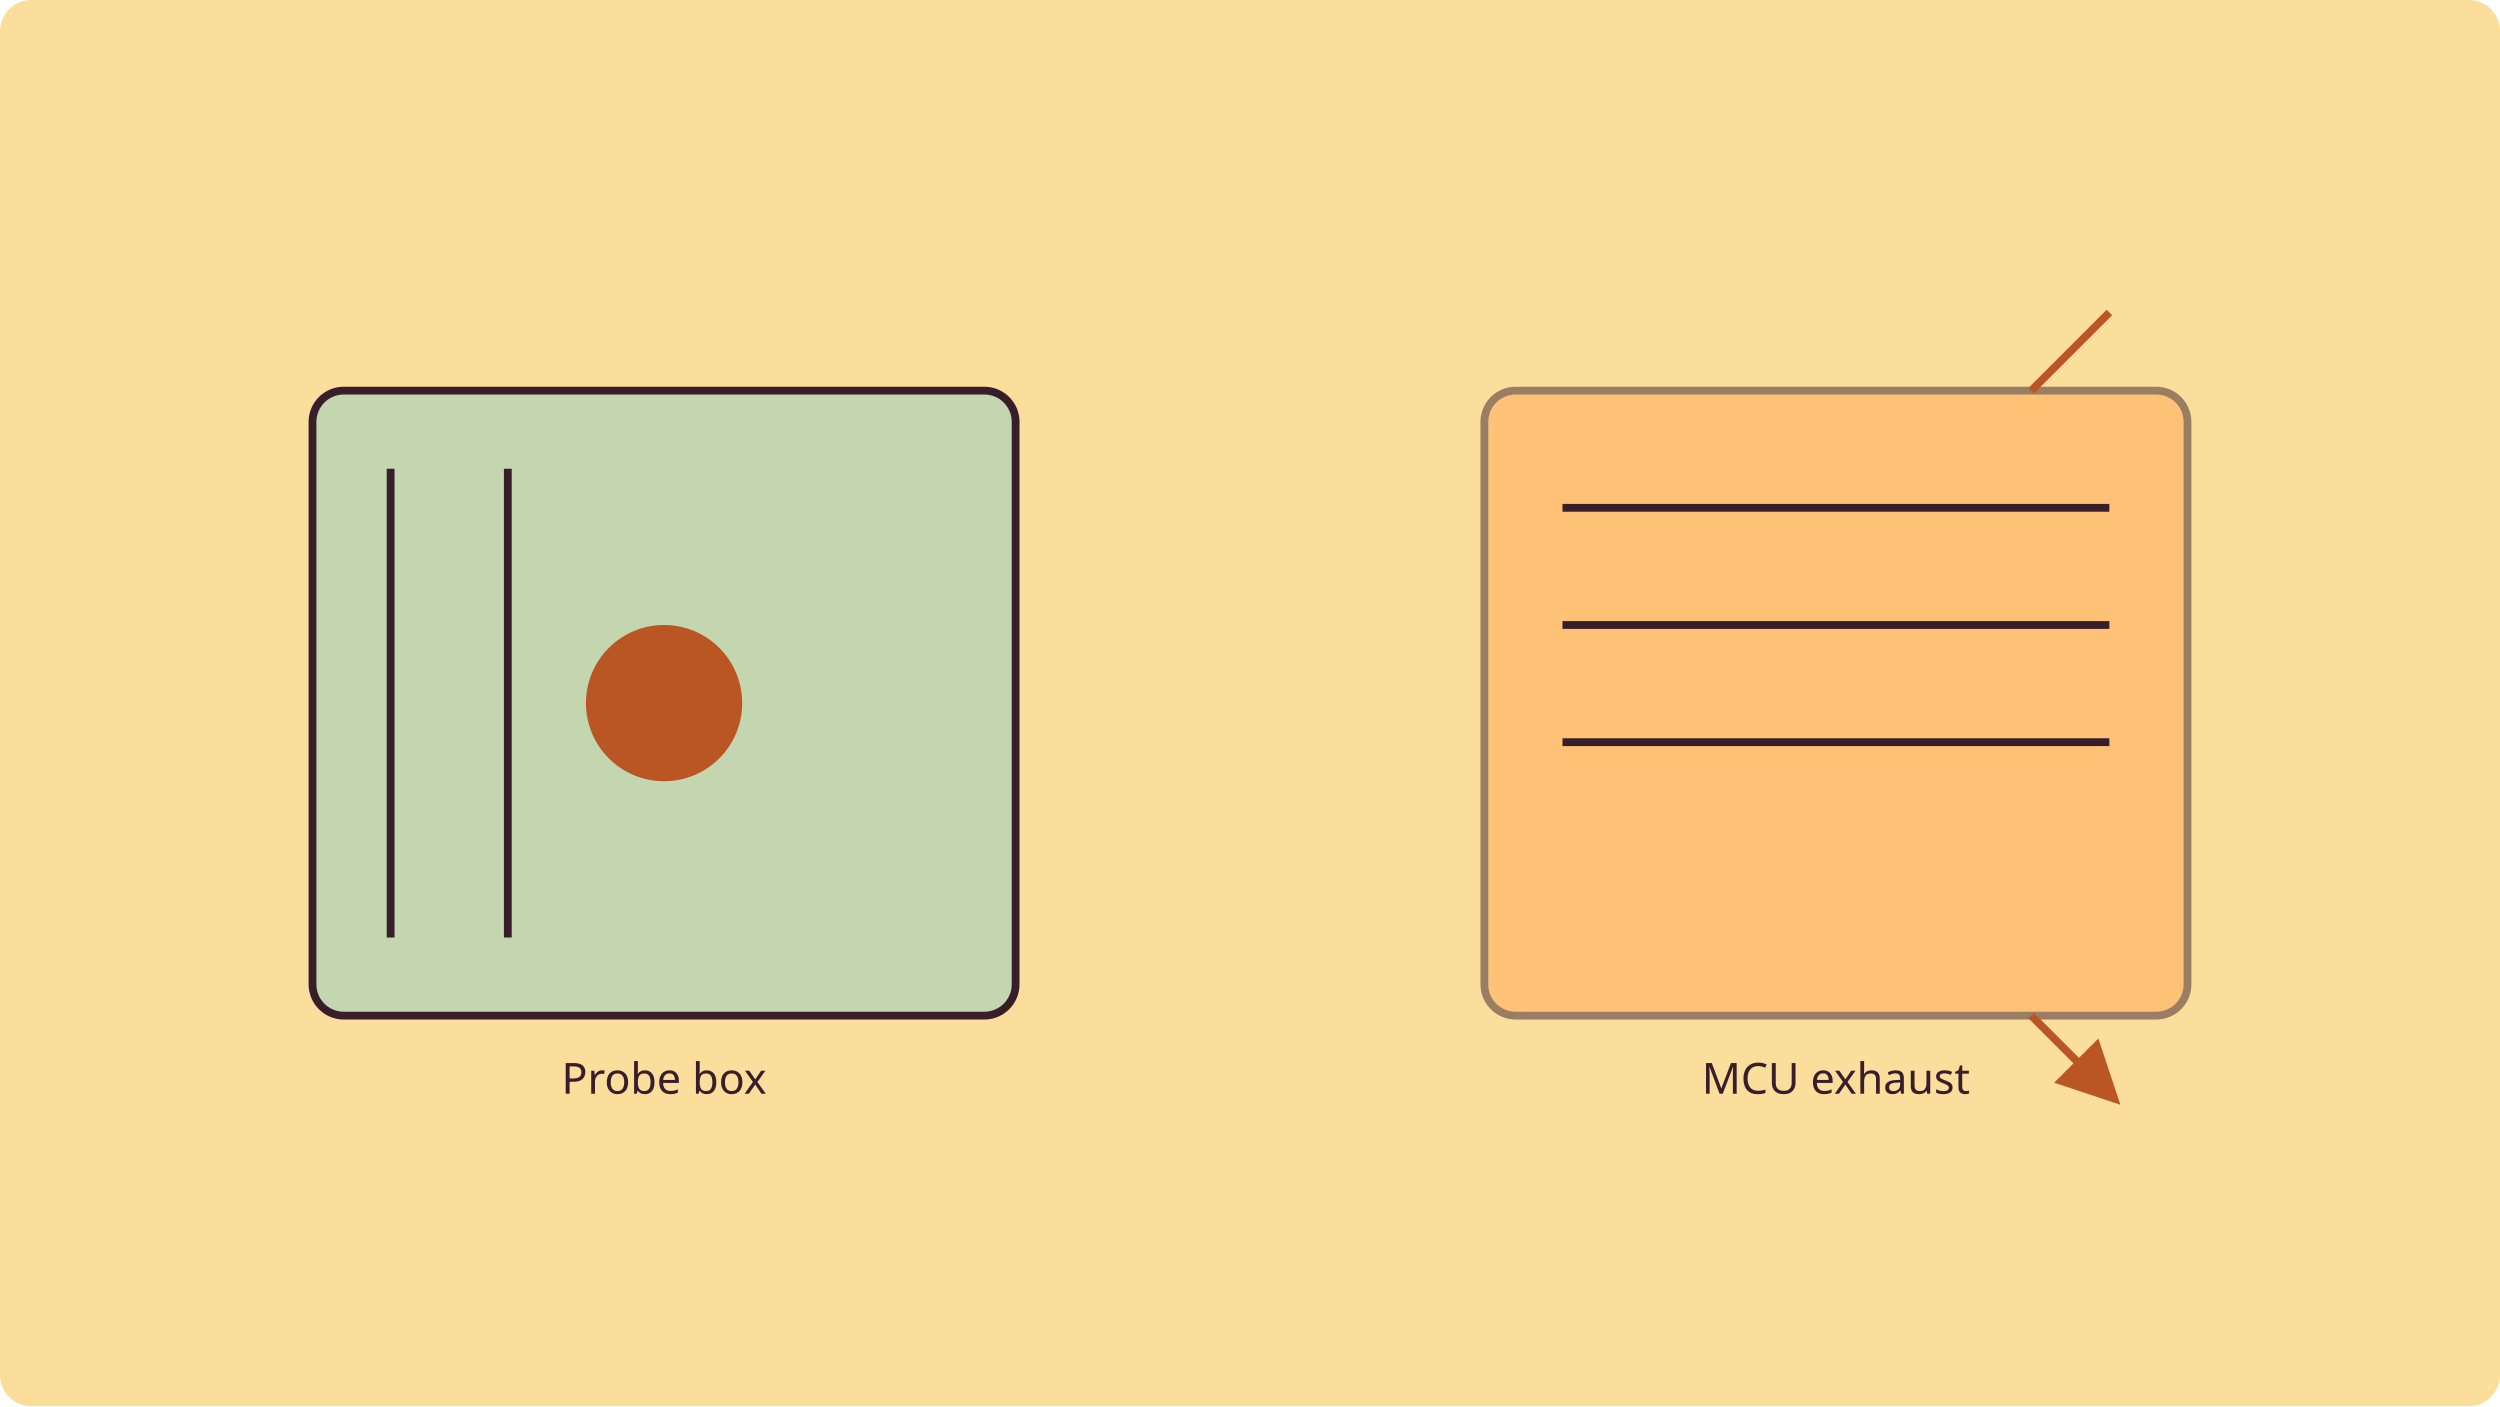
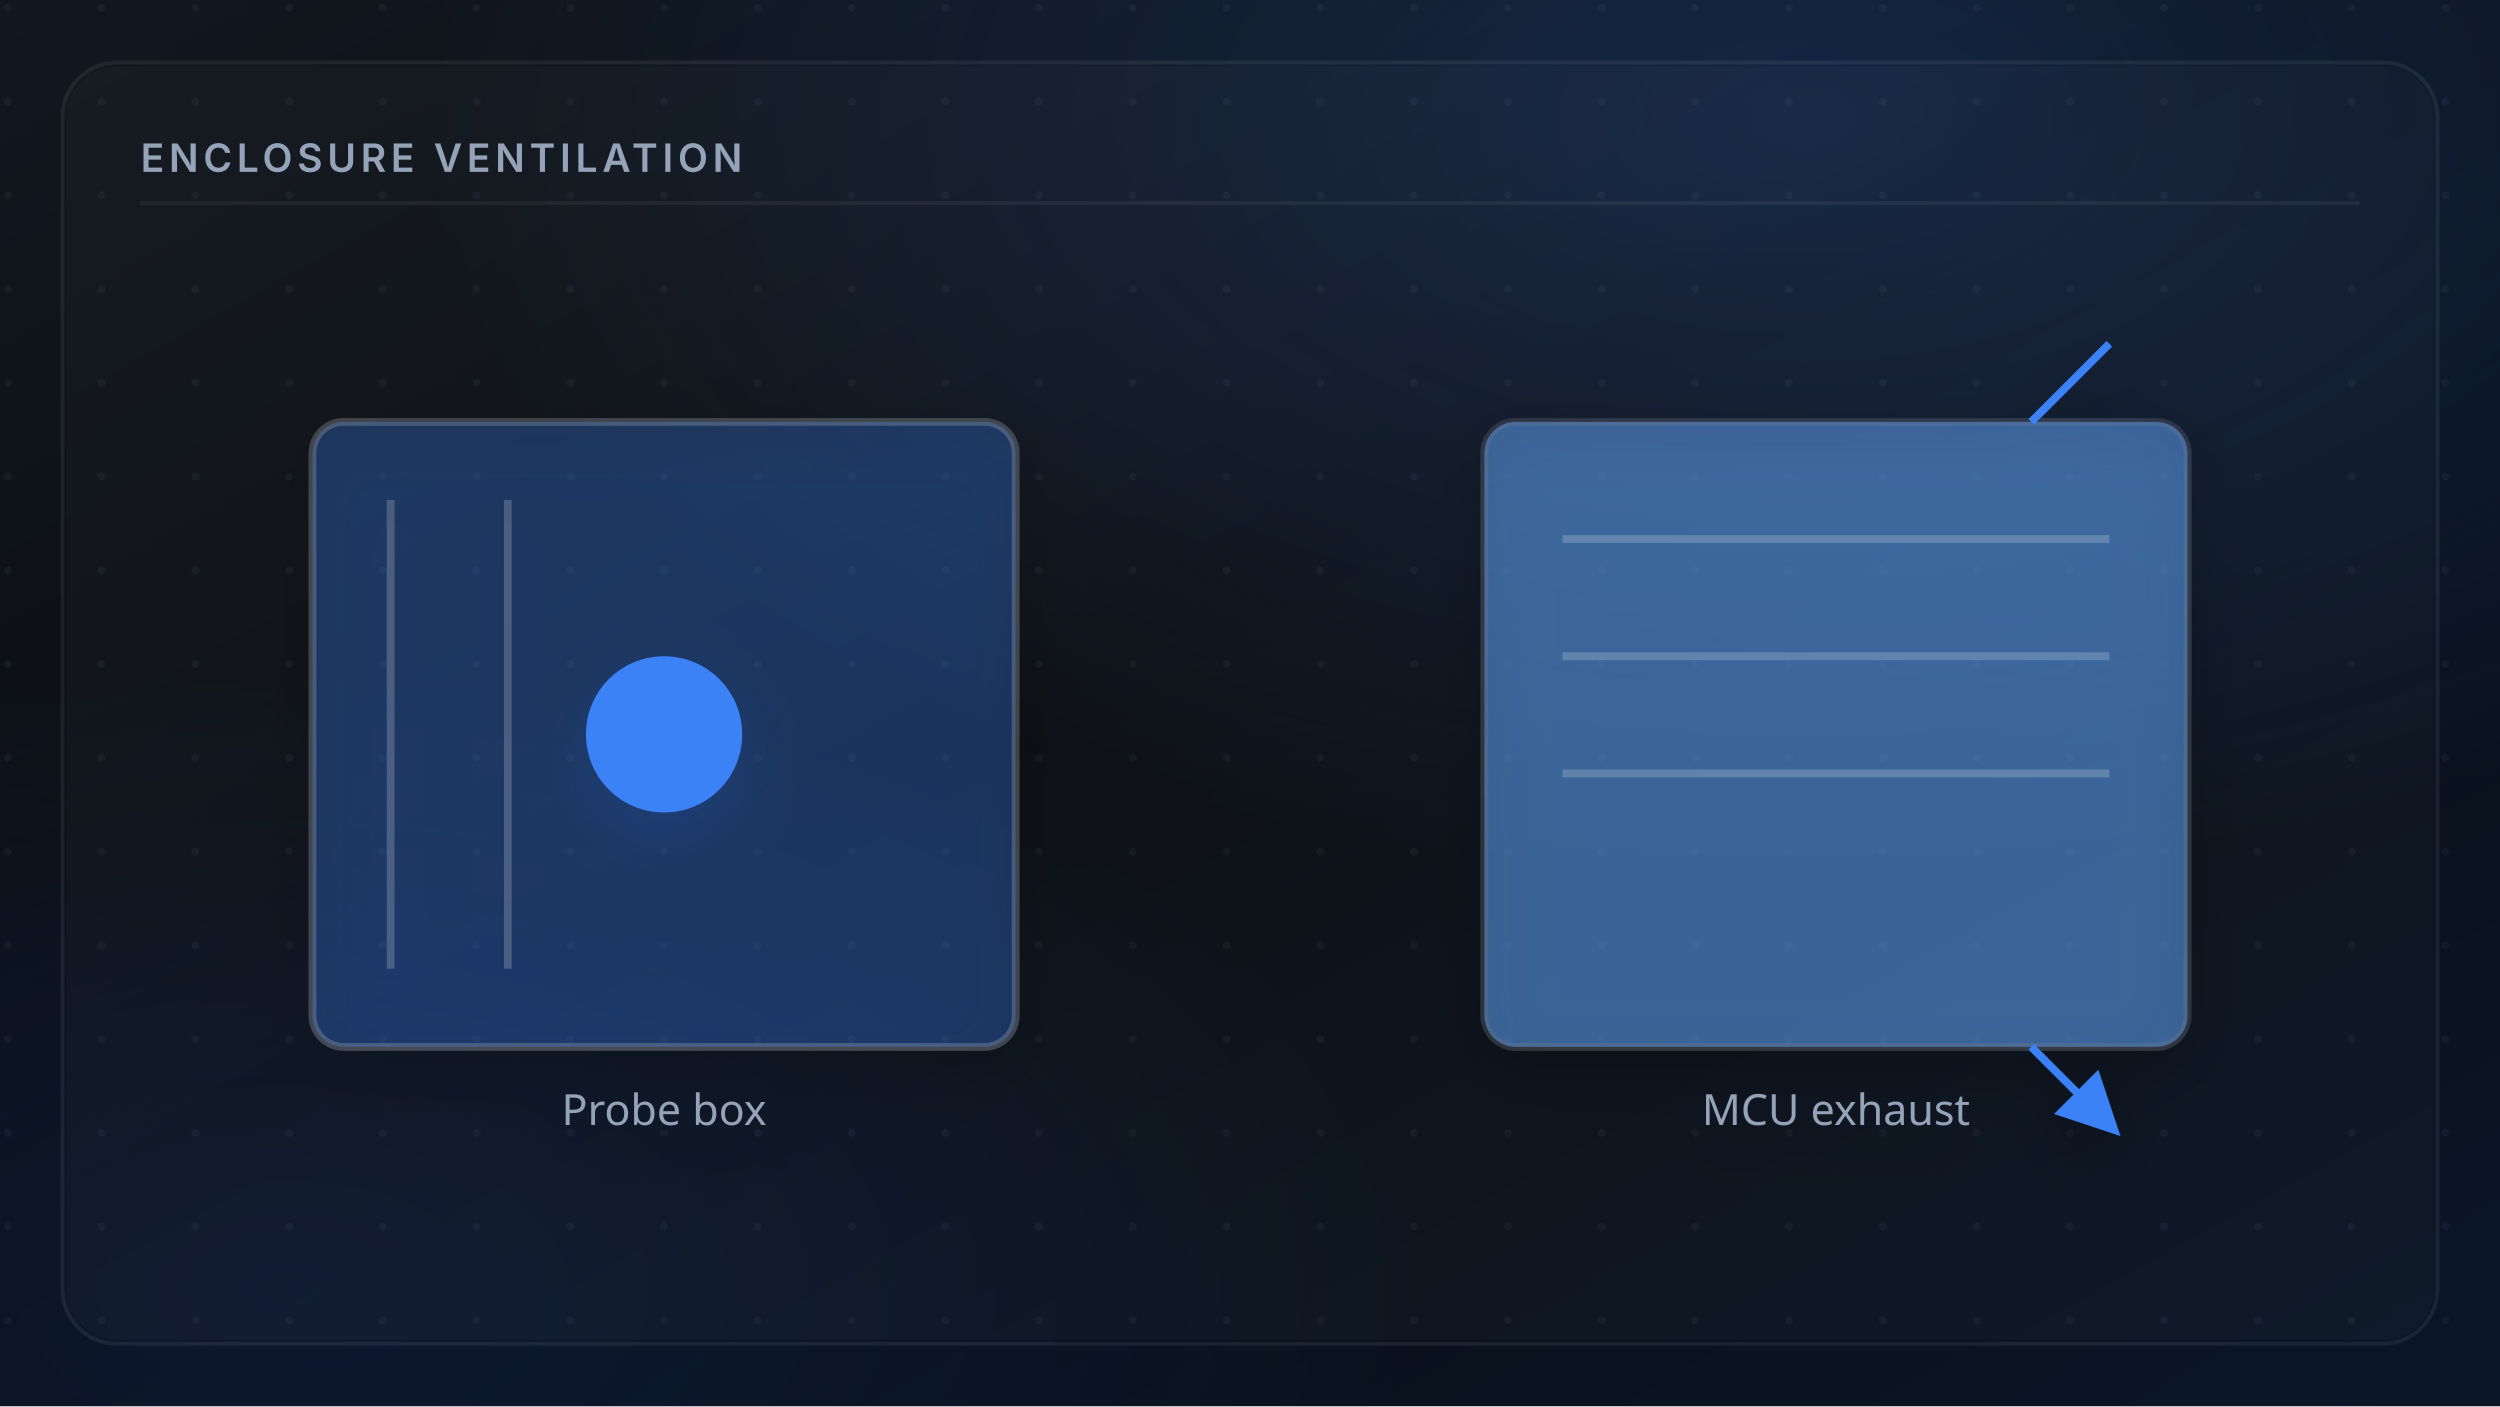
<svg xmlns="http://www.w3.org/2000/svg" viewBox="0 0 640 360" role="img" aria-labelledby="title-enclosure-ventilation desc-enclosure-ventilation">
-   <rect width="640" height="360" fill="#fcde9c" rx="8" />
-   <rect x="80" y="100" width="180" height="160" rx="8" fill="#c4d6b0" stroke="#381d2a" stroke-width="2" />
-   <line x1="100" y1="120" x2="100" y2="240" stroke="#381d2a" stroke-width="2" />
-   <line x1="130" y1="120" x2="130" y2="240" stroke="#381d2a" stroke-width="2" />
-   <circle cx="170" cy="180" r="20" fill="#ba5624" />
-   <text x="170" y="280" text-anchor="middle" fill="#381d2a" font-size="11" font-family="system-ui">Probe box</text>
-   <rect x="380" y="100" width="180" height="160" rx="8" fill="#ffa552" opacity="0.5" stroke="#381d2a" stroke-width="2" />
-   <path d="M400 130 H540 M400 160 H540 M400 190 H540" stroke="#381d2a" stroke-width="2" />
-   <path d="M520 100 L540 80 M520 260 L540 280" stroke="#ba5624" stroke-width="2" marker-end="url(#arr2)" />
-   <text x="470" y="280" text-anchor="middle" fill="#381d2a" font-size="11" font-family="system-ui">MCU exhaust</text>
  <defs>
-     <marker id="arr2" markerWidth="8" markerHeight="8" refX="6" refY="4" orient="auto">
-       <path d="M0,0 L8,4 L0,8 Z" fill="#ba5624" />
-     </marker>
+     <linearGradient id="bg-enclosurexventilation" x1="0%" y1="0%" x2="100%" y2="100%">
+       <stop offset="0%" stop-color="#121820" />
+       <stop offset="45%" stop-color="#090b0f" />
+       <stop offset="100%" stop-color="#0a1628" />
+     </linearGradient>
+     <radialGradient id="glow-enclosurexventilation" cx="72%" cy="8%" r="55%">
+       <stop offset="0%" stop-color="rgba(59,130,246,0.22)" />
+       <stop offset="100%" stop-color="rgba(59,130,246,0)" />
+     </radialGradient>
+     <radialGradient id="glow2-enclosurexventilation" cx="12%" cy="92%" r="45%">
+       <stop offset="0%" stop-color="rgba(37,99,235,0.14)" />
+       <stop offset="100%" stop-color="rgba(37,99,235,0)" />
+     </radialGradient>
+     <pattern id="dots-enclosurexventilation" width="24" height="24" patternUnits="userSpaceOnUse">
+       <circle cx="2" cy="2" r="1" fill="rgba(148,163,184,0.12)" />
+     </pattern>
+     <filter id="soft-enclosurexventilation" x="-25%" y="-25%" width="150%" height="150%">
+       <feDropShadow dx="0" dy="6" stdDeviation="8" flood-color="#000000" flood-opacity="0.45" />
+     </filter>
  </defs>
+   <rect width="640" height="360" fill="url(#bg-enclosurexventilation)" />
+   <rect width="640" height="360" fill="url(#glow-enclosurexventilation)" />
+   <rect width="640" height="360" fill="url(#glow2-enclosurexventilation)" />
+   <rect width="640" height="360" fill="url(#dots-enclosurexventilation)" opacity="0.55" />
+   <rect x="16" y="16" width="608" height="328" rx="14" fill="none" stroke="rgba(255,255,255,0.07)" />
+   <rect x="17" y="17" width="606" height="326" rx="13" fill="rgba(255,255,255,0.02)" />
+   <text x="36" y="44" fill="#94a3b8" font-family="Inter,system-ui,sans-serif" font-size="10" font-weight="600" letter-spacing="0.12em">ENCLOSURE VENTILATION</text>
+   <line x1="36" y1="52" x2="604" y2="52" stroke="rgba(255,255,255,0.06)" />
+   <g filter="url(#soft-enclosurexventilation)" transform="translate(0, 8)">
+     <rect x="80" y="100" width="180" height="160" rx="8" fill="rgba(59,130,246,0.28)" stroke="rgba(255,255,255,0.18)" stroke-width="2" />
+     <line x1="100" y1="120" x2="100" y2="240" stroke="rgba(255,255,255,0.18)" stroke-width="2" />
+     <line x1="130" y1="120" x2="130" y2="240" stroke="rgba(255,255,255,0.18)" stroke-width="2" />
+     <circle cx="170" cy="180" r="20" fill="#3b82f6" />
+     <text x="170" y="280" text-anchor="middle" fill="#94a3b8" font-size="11" font-family="system-ui">Probe box</text>
+     <rect x="380" y="100" width="180" height="160" rx="8" fill="#60a5fa" opacity="0.5" stroke="rgba(255,255,255,0.18)" stroke-width="2" />
+     <path d="M400 130 H540 M400 160 H540 M400 190 H540" stroke="rgba(255,255,255,0.18)" stroke-width="2" />
+     <path d="M520 100 L540 80 M520 260 L540 280" stroke="#3b82f6" stroke-width="2" marker-end="url(#arr2)" />
+     <text x="470" y="280" text-anchor="middle" fill="#94a3b8" font-size="11" font-family="system-ui">MCU exhaust</text>
+     <defs>
+       <marker id="arr2" markerWidth="8" markerHeight="8" refX="6" refY="4" orient="auto">
+         <path d="M0,0 L8,4 L0,8 Z" fill="#3b82f6" />
+       </marker>
+     </defs>
+   </g>
</svg>
